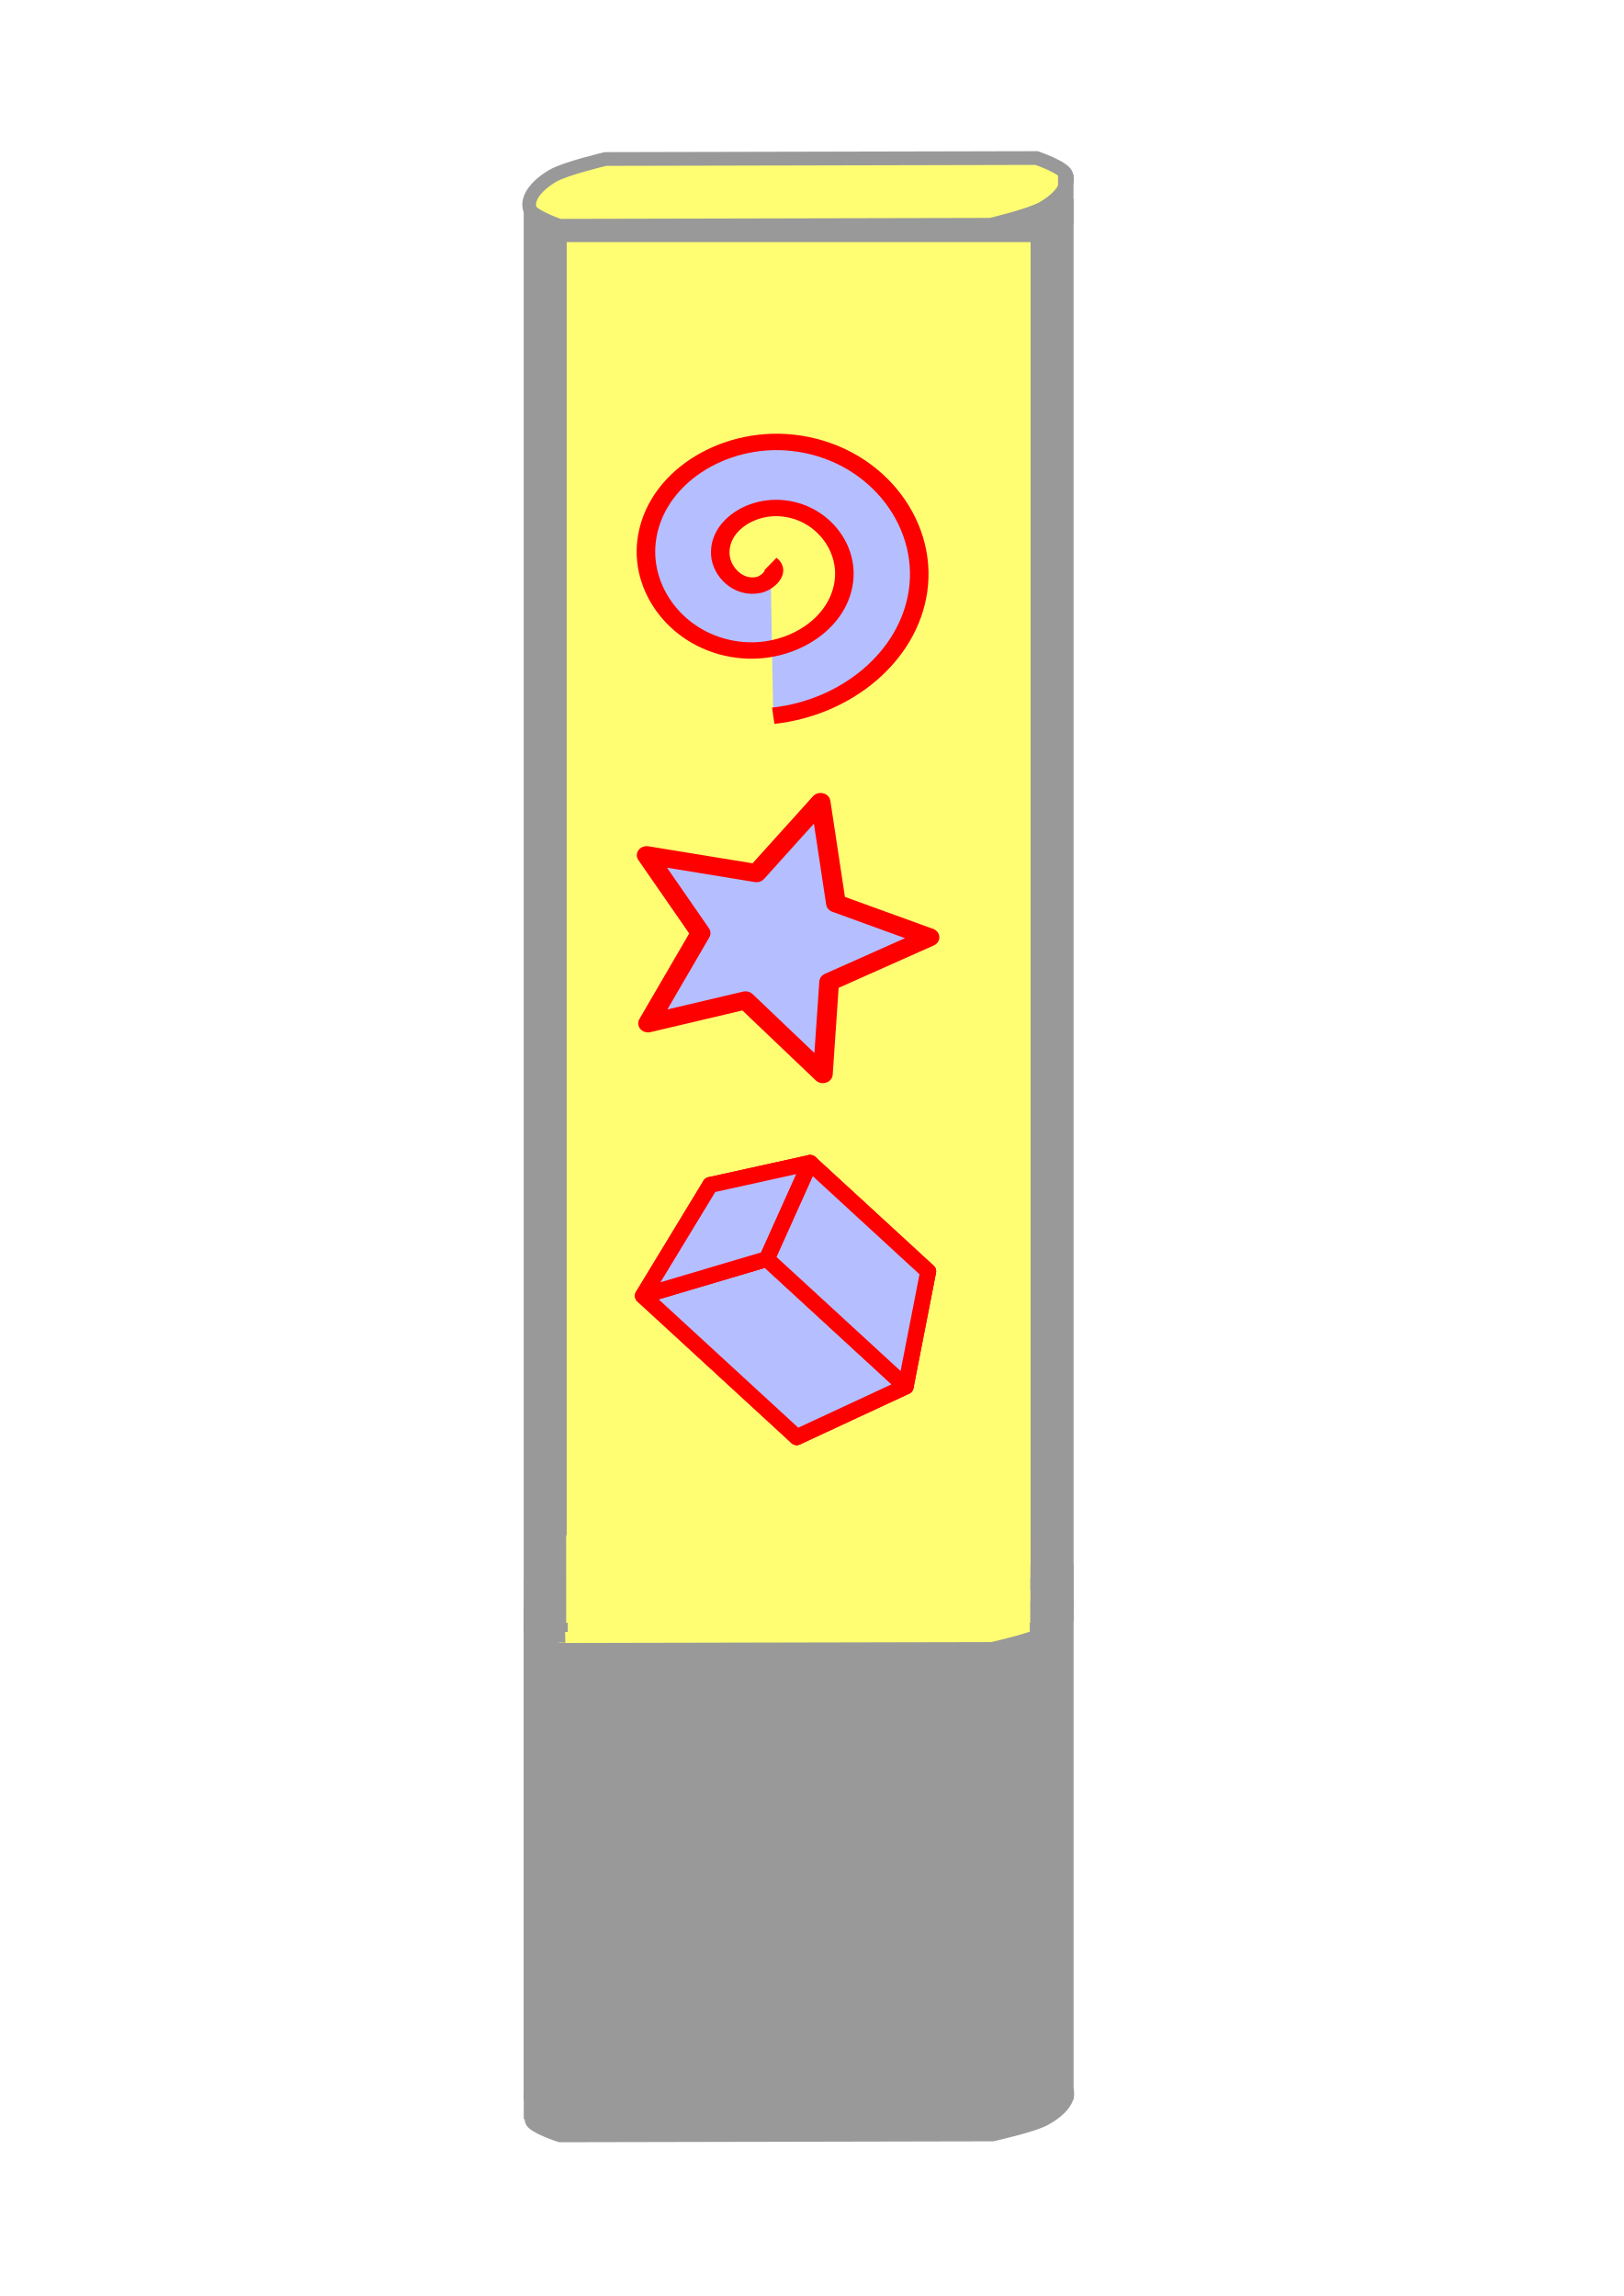
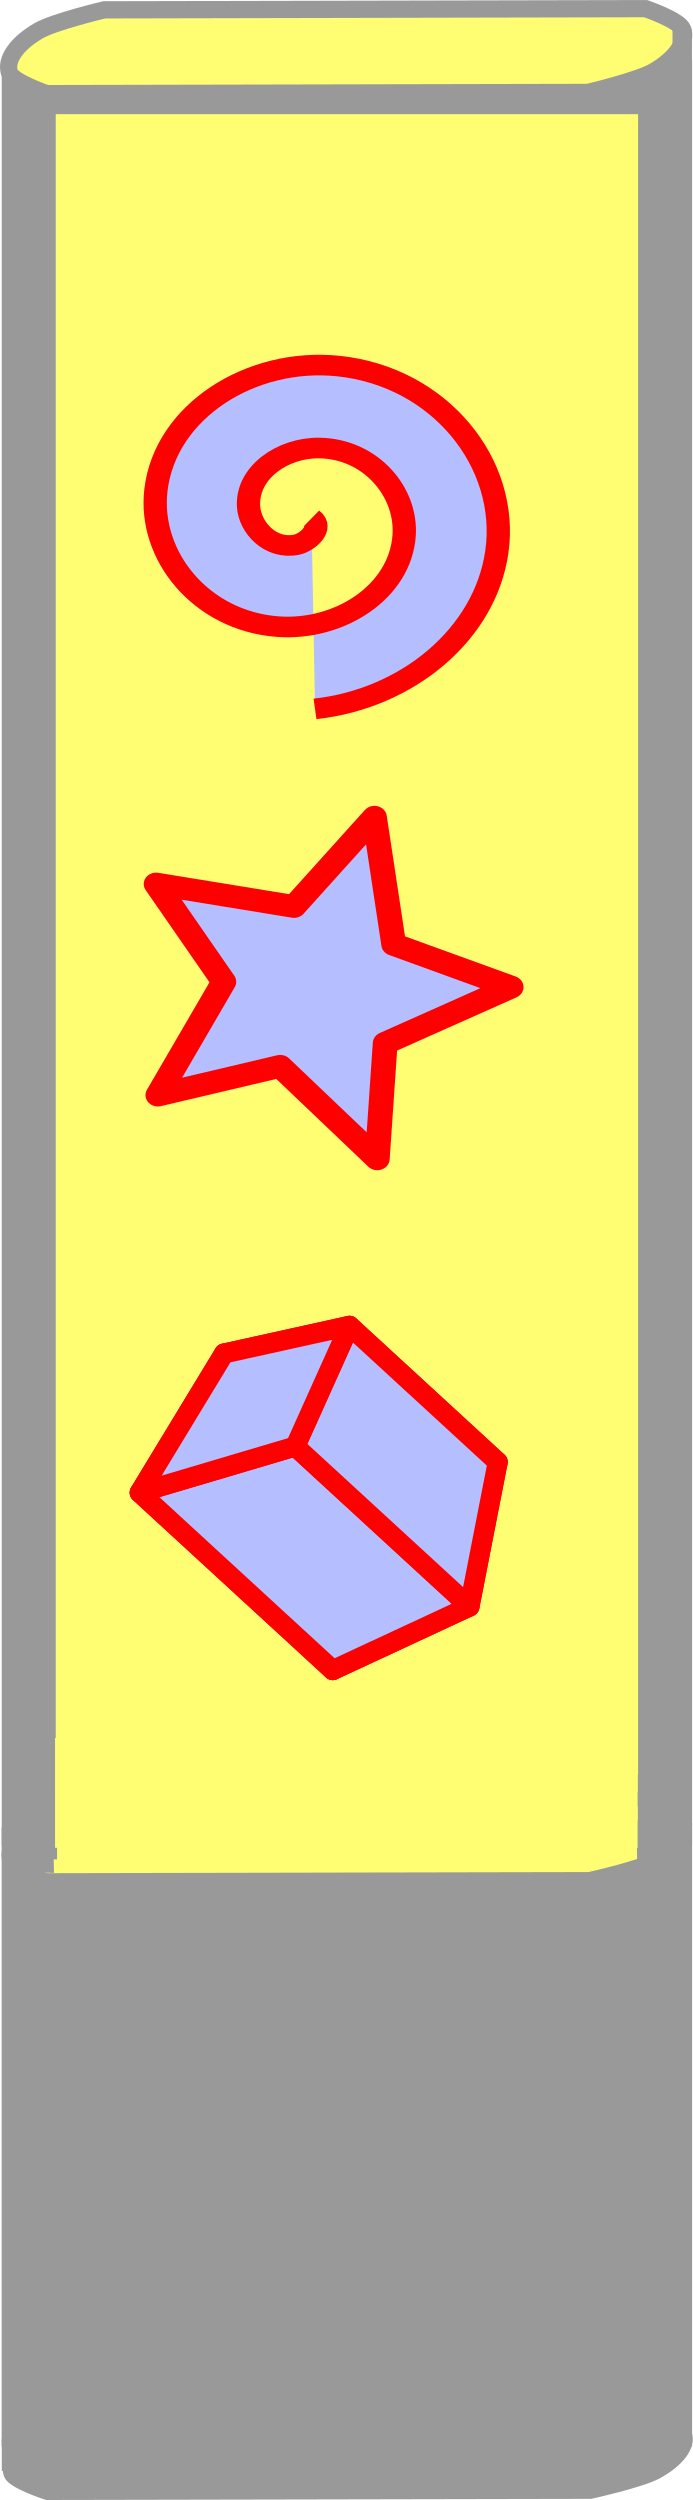
- <svg xmlns="http://www.w3.org/2000/svg" xmlns:ns1="http://www.openswatchbook.org/uri/2009/osb" width="210mm" height="297mm" viewBox="0 0 744.094 1052.362" id="svg2" version="1.1">
+ <svg xmlns="http://www.w3.org/2000/svg" width="71.367mm" height="257.554mm" viewBox="0 0 252.876 912.594" id="svg2" version="1.1">
  <defs id="defs4">
-     <linearGradient id="1-2" ns1:paint="gradient">
+     <linearGradient id="1-2">
      <stop style="stop-color:#000000;stop-opacity:0;" offset="0" id="stop13665" />
      <stop style="stop-color:#e2e0e0;stop-opacity:0;" offset="1" id="stop13667" />
    </linearGradient>
-     <linearGradient id="linearGradient7260" ns1:paint="solid">
+     <linearGradient id="linearGradient7260">
      <stop style="stop-color:#999999;stop-opacity:1;" offset="0" id="stop7262" />
    </linearGradient>
  </defs>
-   <g id="layer1">
+   <g id="layer1" transform="translate(-239.3659,-69.28783)">
    <path style="fill:#999999;fill-opacity:1;fill-rule:evenodd;stroke:#999999;stroke-width:4.446;stroke-linecap:butt;stroke-linejoin:miter;stroke-miterlimit:4;stroke-dasharray:none;stroke-opacity:1" d="m 277.668,950.959 198.416,-0.414 c 0,0 12.505,4.018 13.612,7.135 1.566,4.409 -2.493,9.92 -10.569,14.35 -5.71,3.132 -24.181,7.214 -24.181,7.214 l -198.416,0.414 c 0,0 -12.505,-4.018 -13.612,-7.135 -1.566,-4.409 2.493,-9.92 10.569,-14.35 5.71,-3.132 24.181,-7.214 24.181,-7.214 z" id="path11845-5-1" />
    <rect style="fill:#999999;fill-opacity:1;stroke:#999999;stroke-width:5.062;stroke-miterlimit:4;stroke-dasharray:none;stroke-opacity:1" id="rect7276" width="246.97" height="220.966" x="242.498" y="738.862" />
    <rect style="opacity:1;fill:#999999;fill-opacity:1;stroke:#060606;stroke-width:0;stroke-linecap:butt;stroke-linejoin:miter;stroke-miterlimit:4;stroke-dasharray:none;stroke-dashoffset:0;stroke-opacity:1" id="rect11569" width="242.031" height="8.571" x="245" y="953.791" />
    <rect style="fill:#fffe73;fill-opacity:1;stroke:#999999;stroke-width:19.709;stroke-miterlimit:4;stroke-dasharray:none;stroke-opacity:1" id="rect4221-7-5" width="232.291" height="632.01" x="249.855" y="101.107" />
    <path style="fill:#fffe73;fill-opacity:1;fill-rule:evenodd;stroke:#999999;stroke-width:5.034;stroke-linecap:butt;stroke-linejoin:miter;stroke-miterlimit:4;stroke-dasharray:none;stroke-opacity:1" d="m 277.45,726.637 198.144,-0.418 c 0,0 12.488,4.053 13.594,7.199 1.564,4.448 -2.49,10.008 -10.554,14.477 -5.703,3.16 -24.148,7.278 -24.148,7.278 l -198.144,0.418 c 0,0 -12.488,-4.053 -13.594,-7.199 -1.564,-4.448 2.49,-10.008 10.554,-14.477 5.703,-3.16 24.148,-7.278 24.148,-7.278 z" id="path11845-5" />
    <path style="fill:#fffe73;fill-opacity:1;fill-rule:evenodd;stroke:#999999;stroke-width:6.299;stroke-linecap:butt;stroke-linejoin:miter;stroke-miterlimit:4;stroke-dasharray:none;stroke-opacity:1" d="m 277.445,72.88 197.604,-0.442 c 0,0 12.454,4.282 13.557,7.605 1.56,4.699 -2.483,10.573 -10.525,15.293 -5.687,3.338 -24.082,7.689 -24.082,7.689 l -197.604,0.442 c 0,0 -12.454,-4.282 -13.557,-7.605 -1.56,-4.699 2.483,-10.573 10.525,-15.293 5.687,-3.338 24.082,-7.689 24.082,-7.689 z" id="path11845" />
    <rect style="opacity:1;fill:#999999;fill-opacity:1;stroke:#999999;stroke-width:3.707;stroke-linecap:round;stroke-linejoin:miter;stroke-miterlimit:4;stroke-dasharray:none;stroke-dashoffset:0;stroke-opacity:1" id="rect11895" width="0.866" height="8.223" x="241.875" y="961.237" />
    <rect style="opacity:1;fill:#999999;fill-opacity:1;stroke:#999999;stroke-width:0;stroke-linecap:round;stroke-linejoin:miter;stroke-miterlimit:4;stroke-dasharray:none;stroke-dashoffset:0;stroke-opacity:1" id="rect11897" width="6.161" height="11" x="245.089" y="959.969" />
    <rect style="opacity:1;fill:#a297ff;fill-opacity:1;stroke:#060606;stroke-width:0;stroke-linecap:butt;stroke-linejoin:miter;stroke-miterlimit:4;stroke-dasharray:none;stroke-dashoffset:0;stroke-opacity:1" id="rect11569-4-2" width="39.786" height="35.206" x="264.105" y="708.012" />
    <rect style="opacity:1;fill:#2c6823;fill-opacity:1;stroke:#999999;stroke-width:3.024;stroke-linecap:round;stroke-linejoin:miter;stroke-miterlimit:4;stroke-dasharray:none;stroke-dashoffset:0;stroke-opacity:1" id="rect11847" width="1.113" height="7.187" x="483.493" y="93.758" />
    <rect style="opacity:1;fill:#999999;fill-opacity:1;stroke:#999999;stroke-width:11.318;stroke-linecap:round;stroke-linejoin:miter;stroke-miterlimit:4;stroke-dasharray:none;stroke-dashoffset:0;stroke-opacity:1" id="rect11847-9" width="8.674" height="12.921" x="245.857" y="729.45" />
    <rect style="opacity:1;fill:#2c6823;fill-opacity:1;stroke:#999999;stroke-width:10.589;stroke-linecap:round;stroke-linejoin:miter;stroke-miterlimit:4;stroke-dasharray:none;stroke-dashoffset:0;stroke-opacity:1" id="rect11847-9-7" width="9.262" height="10.594" x="477.412" y="722.174" />
    <path style="fill:#999999;fill-opacity:1;fill-rule:evenodd;stroke:#999999;stroke-width:0.943px;stroke-linecap:butt;stroke-linejoin:miter;stroke-opacity:1" d="m 472.228,734.271 0.179,13.295 5.03,-2.141 4.084,-2.268 4.246,-4.469 1.445,-4.154 z" id="path12440" />
    <path style="fill:#999999;fill-opacity:1;fill-rule:evenodd;stroke:#999999;stroke-width:1.969px;stroke-linecap:butt;stroke-linejoin:miter;stroke-opacity:1" d="m 242.185,724.524 15.289,-0.501 0.596,27.938 -4.271,-0.179 -2.695,-0.732 -2.187,-1.458 -5.159,-3.26 -0.863,-7.133 -0.34,-8.222 z" id="path12442" />
    <path style="fill:#b5befe;fill-opacity:1;fill-rule:evenodd;stroke:#ff0000;stroke-width:8;stroke-linecap:butt;stroke-linejoin:miter;stroke-miterlimit:4;stroke-dasharray:none;stroke-opacity:1" id="path4178" d="m 357.713,374.37 c 4.264,3.707 -1.337,9.327 -5.077,10.223 -8.903,2.134 -16.048,-6.515 -16.544,-14.675 -0.808,-13.319 11.729,-23.061 24.272,-22.864 17.664,0.277 30.165,16.971 29.184,33.87 -1.277,21.998 -22.22,37.31 -43.467,35.504 -26.329,-2.238 -44.477,-27.474 -41.825,-53.064 3.177,-30.661 32.73,-51.655 62.662,-48.145 34.994,4.104 58.842,37.987 54.465,72.259 -4.087,31.998 -30.766,56.974 -62.468,60.906" transform="matrix(1.062387,0,0,0.9398045,-26.95123,-93.33403)" />
    <path style="opacity:1;fill:#b5befe;fill-opacity:1;stroke:#ff0000;stroke-width:8;stroke-linecap:round;stroke-linejoin:round;stroke-miterlimit:4;stroke-dasharray:none;stroke-dashoffset:0;stroke-opacity:1" id="path4180" d="m 375.447,604.957 -31.369,-32.595 -39.514,10.157 21.306,-39.906 -21.87,-34.441 44.537,7.931 25.997,-31.443 6.22,44.808 37.937,15.009 -40.693,19.762 z" transform="matrix(1.129973,0,0,1.036668,-47.15452,-134.8298)" />
    <rect style="opacity:1;fill:#fffe73;fill-opacity:1;stroke:#060606;stroke-width:0;stroke-linecap:butt;stroke-linejoin:miter;stroke-miterlimit:4;stroke-dasharray:none;stroke-dashoffset:0;stroke-opacity:1" id="rect11569-4" width="212.661" height="40.091" x="259.464" y="703.706" />
    <rect style="opacity:1;fill:#2c6823;fill-opacity:1;stroke:#999999;stroke-width:5.54;stroke-linecap:round;stroke-linejoin:miter;stroke-miterlimit:4;stroke-dasharray:none;stroke-dashoffset:0;stroke-opacity:1" id="rect11847-9-7-7" width="1.557" height="17.247" x="487.631" y="82.802" />
    <g id="g7229" style="opacity:1;fill:#b5befe;fill-opacity:1;fill-rule:nonzero;stroke:#ff0000;stroke-width:8.659;stroke-linecap:round;stroke-linejoin:miter;stroke-miterlimit:4;stroke-dasharray:none;stroke-dashoffset:0;stroke-opacity:1">
-       <path id="path7235" style="fill:#b5befe;fill-opacity:1;fill-rule:evenodd;stroke:#ff0000;stroke-width:7.298;stroke-linecap:butt;stroke-linejoin:round;stroke-miterlimit:4;stroke-dasharray:none;stroke-opacity:1" d="m 384.5,597.392 40.851,-14.635 -54.11,-49.746 -45.77,10.113 z" points="425.351,582.757 371.242,533.011 325.472,543.124 384.5,597.392 " />
-       <path id="path7231" style="fill:#b5befe;fill-opacity:1;fill-rule:evenodd;stroke:#ff0000;stroke-width:7.298;stroke-linecap:butt;stroke-linejoin:round;stroke-miterlimit:4;stroke-dasharray:none;stroke-opacity:1" d="m 384.5,597.392 -59.029,-54.268 -30.823,50.781 70.494,64.809 z" points="325.472,543.124 294.649,593.904 365.143,658.713 384.5,597.392 " />
-       <path id="path7233" style="fill:#b5befe;fill-opacity:1;fill-rule:evenodd;stroke:#ff0000;stroke-width:7.298;stroke-linecap:butt;stroke-linejoin:round;stroke-miterlimit:4;stroke-dasharray:none;stroke-opacity:1" d="m 384.5,597.392 40.851,-14.635 -10.304,52.752 -49.904,23.205 z" points="425.351,582.757 415.048,635.509 365.143,658.713 384.5,597.392 " />
-       <path id="path7241" style="fill:#b5befe;fill-opacity:1;fill-rule:evenodd;stroke:#ff0000;stroke-width:7.298;stroke-linecap:butt;stroke-linejoin:round;stroke-miterlimit:4;stroke-dasharray:none;stroke-opacity:1" d="M 365.143,658.713 415.048,635.509 351.457,577.046 294.649,593.904 Z" points="415.048,635.509 351.457,577.046 294.649,593.904 365.143,658.713 " />
-       <path id="path7239" style="fill:#b5befe;fill-opacity:1;fill-rule:evenodd;stroke:#ff0000;stroke-width:7.298;stroke-linecap:butt;stroke-linejoin:round;stroke-miterlimit:4;stroke-dasharray:none;stroke-opacity:1" d="m 325.472,543.124 45.77,-10.113 -19.785,44.036 -56.808,16.858 z" points="371.242,533.011 351.457,577.046 294.649,593.904 325.472,543.124 " />
-       <path id="path7237" style="fill:#b5befe;fill-opacity:1;fill-rule:evenodd;stroke:#ff0000;stroke-width:7.298;stroke-linecap:butt;stroke-linejoin:round;stroke-miterlimit:4;stroke-dasharray:none;stroke-opacity:1" d="m 425.351,582.757 -54.11,-49.746 -19.785,44.036 63.591,58.462 z" points="371.242,533.011 351.457,577.046 415.048,635.509 425.351,582.757 " />
+       <path id="path7235" style="fill:#b5befe;fill-opacity:1;fill-rule:evenodd;stroke:#ff0000;stroke-width:7.298;stroke-linecap:butt;stroke-linejoin:round;stroke-miterlimit:4;stroke-dasharray:none;stroke-opacity:1" d="m 380.2,617.627 40.851,-14.635 -54.11,-49.746 -45.77,10.113 z" points="421.051,602.992 366.941,553.246 321.171,563.358 380.2,617.627 " />
+       <path id="path7231" style="fill:#b5befe;fill-opacity:1;fill-rule:evenodd;stroke:#ff0000;stroke-width:7.298;stroke-linecap:butt;stroke-linejoin:round;stroke-miterlimit:4;stroke-dasharray:none;stroke-opacity:1" d="m 380.2,617.627 -59.029,-54.268 -30.823,50.781 70.494,64.809 z" points="321.171,563.358 290.348,614.139 360.842,678.948 380.2,617.627 " />
+       <path id="path7233" style="fill:#b5befe;fill-opacity:1;fill-rule:evenodd;stroke:#ff0000;stroke-width:7.298;stroke-linecap:butt;stroke-linejoin:round;stroke-miterlimit:4;stroke-dasharray:none;stroke-opacity:1" d="m 380.2,617.627 40.851,-14.635 -10.304,52.752 -49.904,23.205 z" points="421.051,602.992 410.747,655.743 360.842,678.948 380.2,617.627 " />
+       <path id="path7241" style="fill:#b5befe;fill-opacity:1;fill-rule:evenodd;stroke:#ff0000;stroke-width:7.298;stroke-linecap:butt;stroke-linejoin:round;stroke-miterlimit:4;stroke-dasharray:none;stroke-opacity:1" d="m 360.842,678.948 49.904,-23.205 -63.591,-58.462 -56.808,16.858 z" points="410.747,655.743 347.156,597.281 290.348,614.139 360.842,678.948 " />
+       <path id="path7237" style="fill:#b5befe;fill-opacity:1;fill-rule:evenodd;stroke:#ff0000;stroke-width:7.298;stroke-linecap:butt;stroke-linejoin:round;stroke-miterlimit:4;stroke-dasharray:none;stroke-opacity:1" d="m 421.051,602.992 -54.11,-49.746 -19.785,44.036 63.591,58.462 z" points="366.941,553.246 347.156,597.281 410.747,655.743 421.051,602.992 " />
+       <path id="path7239" style="fill:#b5befe;fill-opacity:1;fill-rule:evenodd;stroke:#ff0000;stroke-width:7.298;stroke-linecap:butt;stroke-linejoin:round;stroke-miterlimit:4;stroke-dasharray:none;stroke-opacity:1" d="m 321.171,563.358 45.77,-10.113 -19.785,44.036 -56.808,16.858 z" points="366.941,553.246 347.156,597.281 290.348,614.139 321.171,563.358 " />
    </g>
  </g>
</svg>
